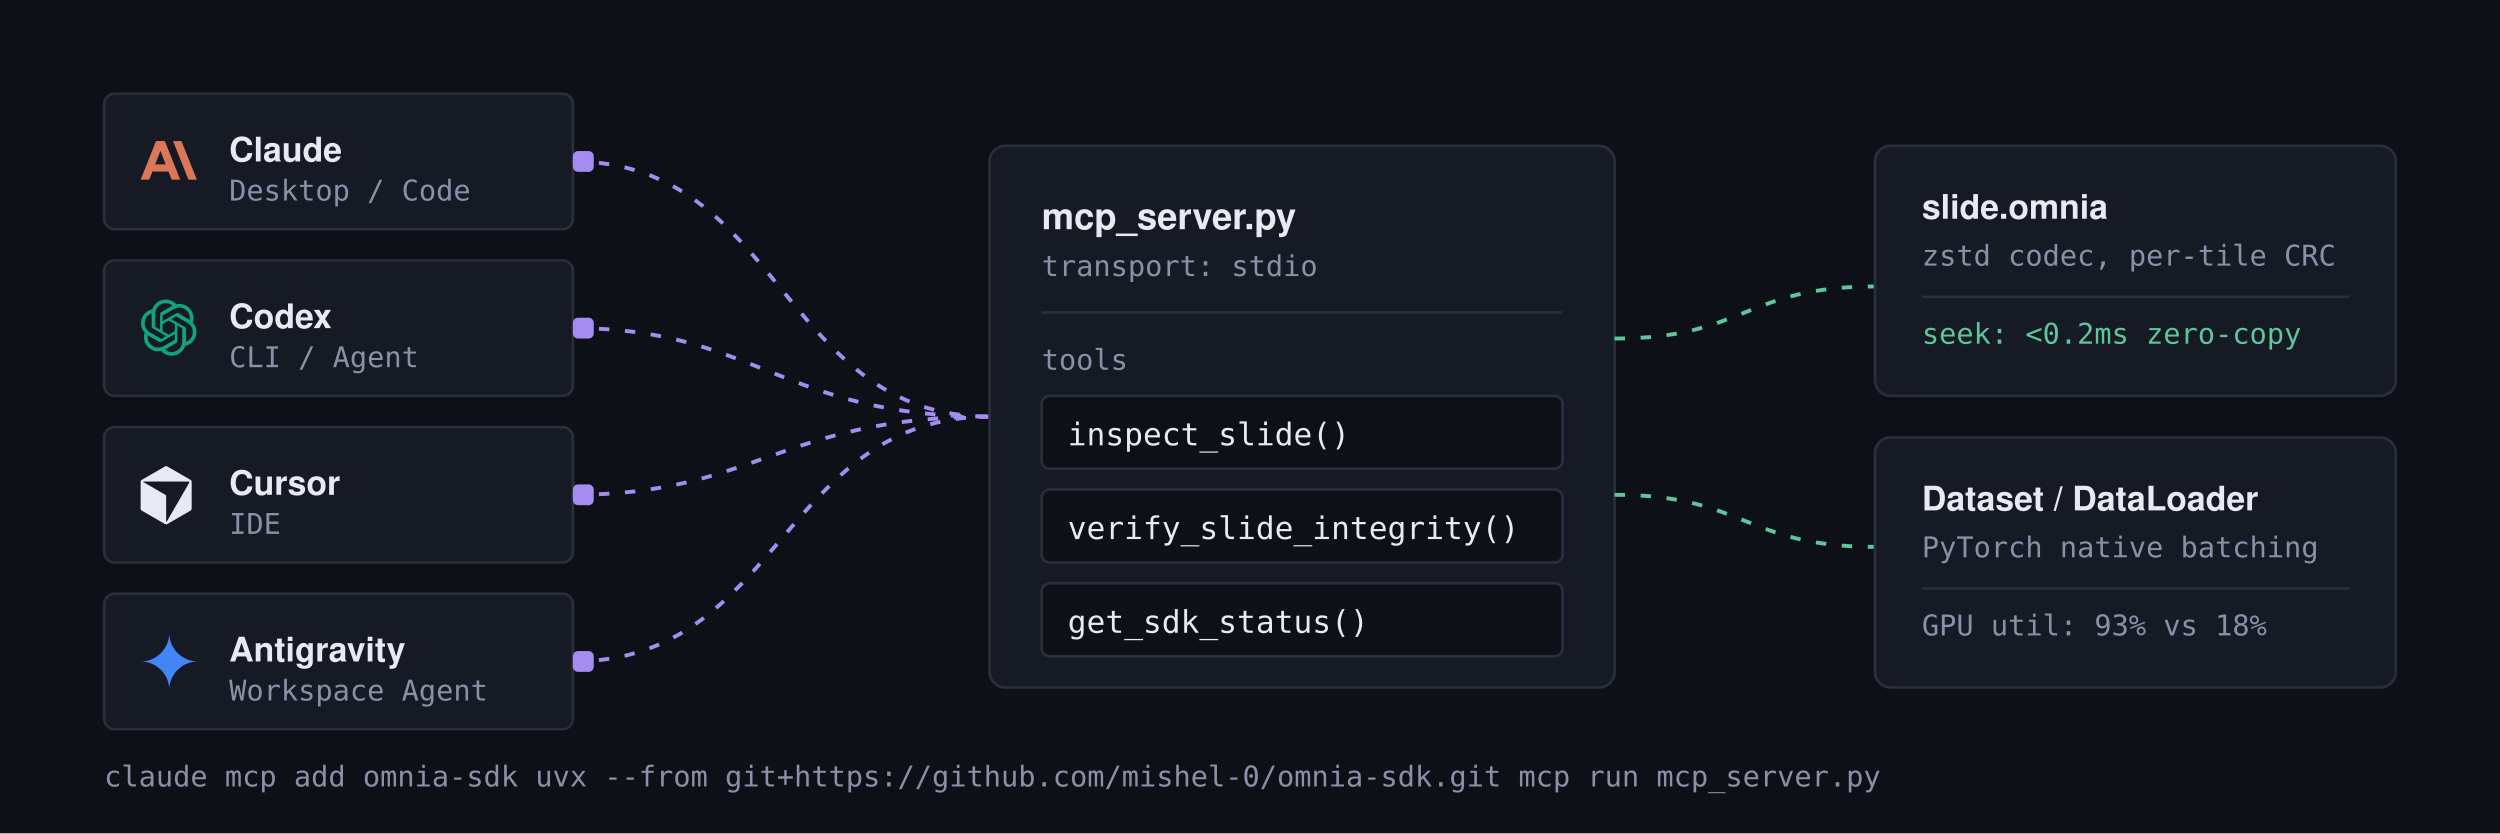
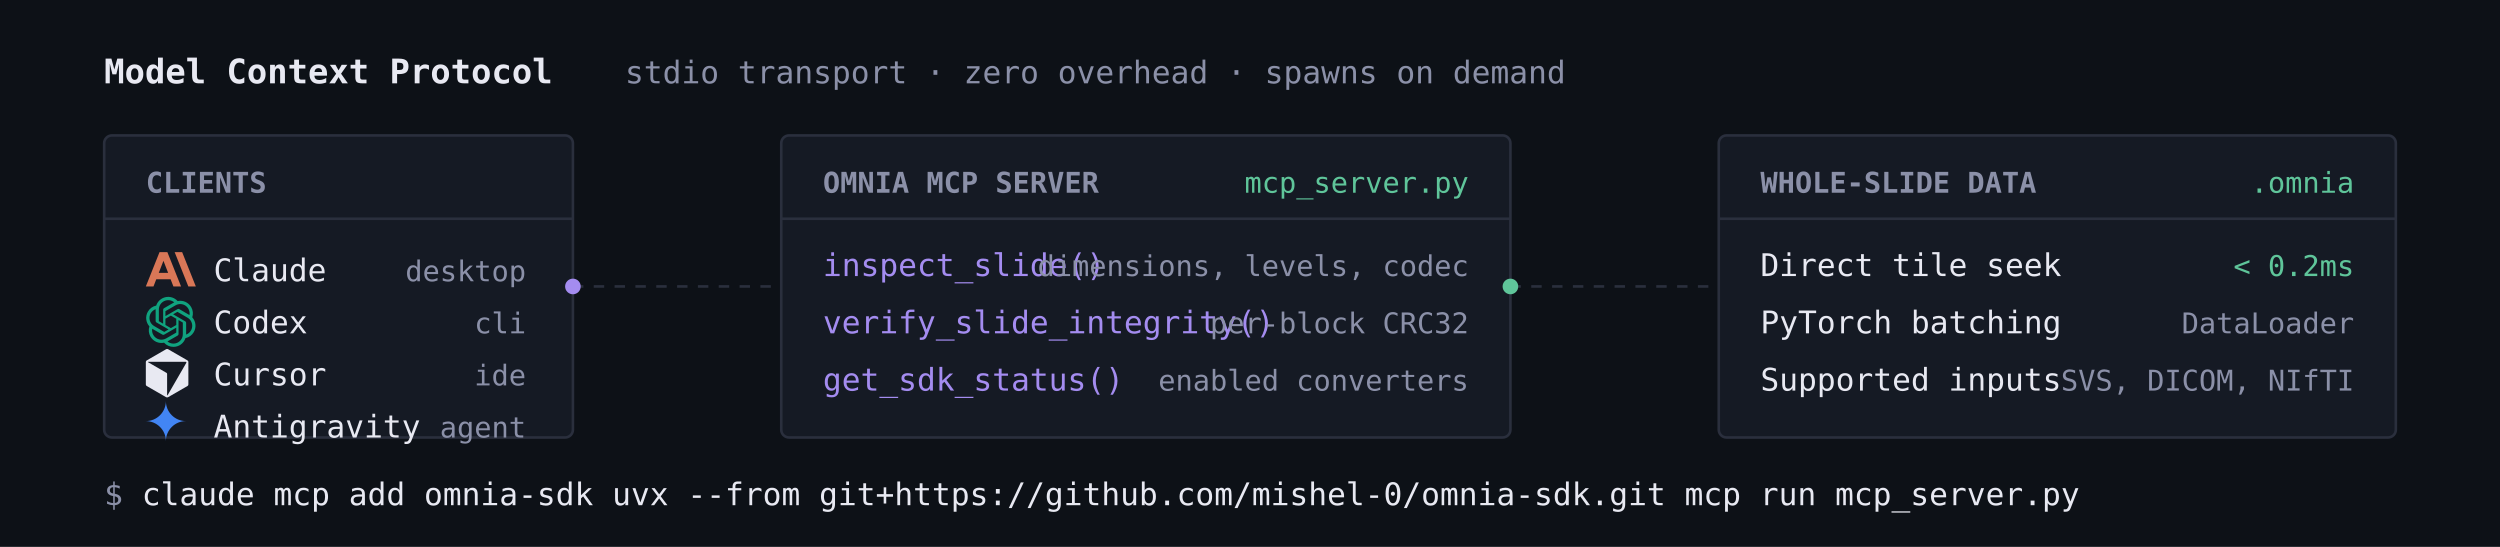
- <svg xmlns="http://www.w3.org/2000/svg" viewBox="0 0 960 320" width="960" height="320" role="img" aria-label="Omnia MCP stdio architecture connecting Claude, Codex, Cursor, and Antigravity">
+ <svg xmlns="http://www.w3.org/2000/svg" viewBox="0 0 960 210" width="960" height="210" role="img" aria-label="Omnia MCP stdio connection">
  <style>
- text { font-family: -apple-system, BlinkMacSystemFont, 'Segoe UI', Helvetica, Arial, sans-serif; }
- .m { font-family: ui-monospace, SFMono-Regular, Menlo, Consolas, monospace; }
- @keyframes dash { 0% { stroke-dashoffset: 24; } 100% { stroke-dashoffset: 0; } }
- @keyframes move-tile {
+ text { font-family: ui-monospace, SFMono-Regular, Menlo, Consolas, monospace; }
+ @keyframes dash { 0% { stroke-dashoffset: 16; } 100% { stroke-dashoffset: 0; } }
+ @keyframes dot {
  0% { transform: translateX(0); opacity: 0; }
-   10% { opacity: 1; }
-   90% { opacity: 1; }
-   100% { transform: translateX(200px); opacity: 0; }
+   15% { opacity: 1; }
+   85% { opacity: 1; }
+   100% { transform: translateX(78px); opacity: 0; }
}
- .wire { stroke-dasharray: 4 6; animation: dash 1.5s linear infinite; }
- .tile { animation: move-tile 2.5s cubic-bezier(0.4, 0, 0.2, 1) infinite; }
+ .wire { stroke: #2a2f3d; stroke-width: 1; stroke-dasharray: 4 4; animation: dash 1s linear infinite; }
+ .dot { animation: dot 2s linear infinite; fill: #a48cf0; }
@media (prefers-reduced-motion: reduce) { * { animation: none !important; } }
</style>
-   <rect width="960" height="320" fill="#0d1117" />
-   <g transform="translate(40, 36)">
-     <rect width="180" height="52" rx="4" fill="#151a24" stroke="#2a2f3d" />
-     <g transform="translate(14, 15) scale(0.9)" fill="#d97757">
+   <rect width="960" height="210" fill="#0d1117" />
+   <text x="40" y="32" font-size="13" font-weight="700" fill="#e8e9f2">Model Context Protocol</text>
+   <text x="240" y="32" font-size="12" fill="#8b90a8">stdio transport · zero overhead · spawns on demand</text>
+   <rect x="40" y="52" width="180" height="116" rx="3" fill="#151a24" stroke="#2a2f3d" />
+   <text x="56" y="74" font-size="11" font-weight="700" fill="#8b90a8">CLIENTS</text>
+   <line x1="40" y1="84" x2="220" y2="84" stroke="#2a2f3d" />
+   <g transform="translate(56, 94)">
+     <g transform="scale(0.8)" fill="#d97757">
      <path fill-rule="evenodd" d="M13.827 3.52h3.603L24 20h-3.603l-6.57-16.48zm-7.258 0h3.767L16.906 20h-3.674l-1.343-3.461H5.017l-1.344 3.46H0L6.57 3.522zm4.132 9.959L8.453 7.687 6.205 13.48H10.7z" />
    </g>
-     <text x="48" y="26" font-size="13" font-weight="600" fill="#e8e9f2">Claude</text>
-     <text x="48" y="41" class="m" font-size="11" fill="#8b90a8">Desktop / Code</text>
+     <text x="26" y="14" font-size="12" fill="#e8e9f2">Claude</text>
+     <text x="146" y="14" text-anchor="end" font-size="11" fill="#8b90a8">desktop</text>
  </g>
-   <g transform="translate(40, 100)">
-     <rect width="180" height="52" rx="4" fill="#151a24" stroke="#2a2f3d" />
-     <g transform="translate(14, 15) scale(0.9)" fill="#10a37f">
+   <g transform="translate(56, 114)">
+     <g transform="scale(0.8)" fill="#10a37f">
      <path d="M22.282 9.821a5.985 5.985 0 0 0-.516-4.911 6.046 6.046 0 0 0-6.51-2.9A6.065 6.065 0 0 0 4.981 4.182a5.985 5.985 0 0 0-3.998 2.9 6.046 6.046 0 0 0 .743 7.097 5.98 5.98 0 0 0 .511 4.911 6.051 6.051 0 0 0 6.515 2.9A5.985 5.985 0 0 0 13.26 24a6.056 6.056 0 0 0 5.772-4.206 5.989 5.989 0 0 0 3.998-2.9 6.056 6.056 0 0 0-.748-7.073zm-9.022 12.608a4.476 4.476 0 0 1-2.876-1.041l.142-.08 4.778-2.758a.795.795 0 0 0 .393-.681v-6.737l2.02 1.169a.071.071 0 0 1 .038.052v5.583a4.504 4.504 0 0 1-4.495 4.494zm-9.661-4.125a4.471 4.471 0 0 1-.535-3.014l.142.085 4.783 2.758a.771.771 0 0 0 .781 0l5.843-3.369v2.332a.08.08 0 0 1-.033.061L9.74 19.95a4.499 4.499 0 0 1-6.141-1.646zM2.341 7.896a4.485 4.485 0 0 1 2.365-1.973V11.6a.766.766 0 0 0 .388.676l5.814 3.354-2.02 1.169a.076.076 0 0 1-.071 0l-4.83-2.787A4.504 4.504 0 0 1 2.341 7.872zm16.596 3.856L13.104 8.364 15.119 7.2a.076.076 0 0 1 .071 0l4.83 2.791a4.494 4.494 0 0 1-.676 8.104v-5.677a.79.79 0 0 0-.407-.667zm2.011-3.023l-.142-.085-4.774-2.782a.776.776 0 0 0-.785 0L9.409 9.23V6.897a.066.066 0 0 1 .028-.061l4.83-2.787a4.499 4.499 0 0 1 6.68 4.66zM8.306 12.863l-2.02-1.164a.08.08 0 0 1-.038-.057V6.074a4.499 4.499 0 0 1 7.376-3.454l-.142.081L8.704 5.459a.795.795 0 0 0-.393.681zm1.098-2.365l2.602-1.5 2.607 1.5v2.999l-2.597 1.5-2.607-1.5Z" />
    </g>
-     <text x="48" y="26" font-size="13" font-weight="600" fill="#e8e9f2">Codex</text>
-     <text x="48" y="41" class="m" font-size="11" fill="#8b90a8">CLI / Agent</text>
+     <text x="26" y="14" font-size="12" fill="#e8e9f2">Codex</text>
+     <text x="146" y="14" text-anchor="end" font-size="11" fill="#8b90a8">cli</text>
  </g>
-   <g transform="translate(40, 164)">
-     <rect width="180" height="52" rx="4" fill="#151a24" stroke="#2a2f3d" />
-     <g transform="translate(14, 15) scale(0.042)" fill="#e8e9f2">
+   <g transform="translate(56, 134)">
+     <g transform="scale(0.035)" fill="#e8e9f2">
      <path d="M457.43 125.94 244.42 2.96a22.13 22.13 0 0 0-22.12 0L9.3 125.94C3.55 129.26 0 135.4 0 142.05v247.99c0 6.65 3.55 12.79 9.3 16.11l213.01 122.98a22.13 22.13 0 0 0 22.12 0l213.01-122.98c5.75-3.32 9.3-9.46 9.3-16.11V142.05c0-6.65-3.55-12.79-9.3-16.11zm-13.38 26.05L238.42 508.15c-1.39 2.4-5.06 1.42-5.06-1.36V273.58c0-4.66-2.49-8.97-6.53-11.31L24.87 145.67c-2.4-1.39-1.42-5.06 1.36-5.06h411.26c5.84 0 9.49 6.33 6.57 11.39h-.01Z" />
    </g>
-     <text x="48" y="26" font-size="13" font-weight="600" fill="#e8e9f2">Cursor</text>
-     <text x="48" y="41" class="m" font-size="11" fill="#8b90a8">IDE</text>
+     <text x="26" y="14" font-size="12" fill="#e8e9f2">Cursor</text>
+     <text x="146" y="14" text-anchor="end" font-size="11" fill="#8b90a8">ide</text>
  </g>
-   <g transform="translate(40, 228)">
-     <rect width="180" height="52" rx="4" fill="#151a24" stroke="#2a2f3d" />
-     <g transform="translate(14, 15)" fill="#4285f4">
+   <g transform="translate(56, 154)">
+     <g transform="scale(0.7)" fill="#4285f4">
      <path d="M11 0C11 6.075 6.075 11 0 11c6.075 0 11 4.925 11 11 0-6.075 4.925-11 11-11-6.075 0-11-4.925-11-11z" />
    </g>
-     <text x="48" y="26" font-size="13" font-weight="600" fill="#e8e9f2">Antigravity</text>
-     <text x="48" y="41" class="m" font-size="11" fill="#8b90a8">Workspace Agent</text>
+     <text x="26" y="14" font-size="12" fill="#e8e9f2">Antigravity</text>
+     <text x="146" y="14" text-anchor="end" font-size="11" fill="#8b90a8">agent</text>
  </g>
-   <g stroke="#2a2f3d" stroke-width="1.5" fill="none">
-     <path d="M 220 62 C 300 62, 300 160, 380 160" class="wire" stroke="#a48cf0" />
-     <path d="M 220 126 C 290 126, 300 160, 380 160" class="wire" stroke="#a48cf0" />
-     <path d="M 220 190 C 290 190, 300 160, 380 160" class="wire" stroke="#a48cf0" />
-     <path d="M 220 254 C 300 254, 300 160, 380 160" class="wire" stroke="#a48cf0" />
-   </g>
-   <g fill="#a48cf0">
-     <rect class="tile" style="animation-delay: 0.0s" x="220" y="58" width="8" height="8" rx="2" />
-     <rect class="tile" style="animation-delay: 0.6s" x="220" y="122" width="8" height="8" rx="2" />
-     <rect class="tile" style="animation-delay: 1.2s" x="220" y="186" width="8" height="8" rx="2" />
-     <rect class="tile" style="animation-delay: 1.8s" x="220" y="250" width="8" height="8" rx="2" />
-   </g>
-   <g transform="translate(380, 56)">
-     <rect width="240" height="208" rx="6" fill="#151a24" stroke="#2a2f3d" />
-     <text x="20" y="32" font-size="14" font-weight="700" fill="#e8e9f2">mcp_server.py</text>
-     <text x="20" y="50" class="m" font-size="11" fill="#8b90a8">transport: stdio</text>
-     <line x1="20" y1="64" x2="220" y2="64" stroke="#2a2f3d" />
-     <text x="20" y="86" class="m" font-size="11" fill="#8b90a8">tools</text>
-     <rect x="20" y="96" width="200" height="28" rx="3" fill="#0d1117" stroke="#2a2f3d" />
-     <text x="30" y="115" class="m" font-size="12" fill="#e8e9f2">inspect_slide()</text>
-     <rect x="20" y="132" width="200" height="28" rx="3" fill="#0d1117" stroke="#2a2f3d" />
-     <text x="30" y="151" class="m" font-size="12" fill="#e8e9f2">verify_slide_integrity()</text>
-     <rect x="20" y="168" width="200" height="28" rx="3" fill="#0d1117" stroke="#2a2f3d" />
-     <text x="30" y="187" class="m" font-size="12" fill="#e8e9f2">get_sdk_status()</text>
-   </g>
-   <g stroke="#2a2f3d" stroke-width="1.5" fill="none">
-     <path d="M 620 130 C 670 130, 670 110, 720 110" class="wire" stroke="#5fc59a" />
-     <path d="M 620 190 C 670 190, 670 210, 720 210" class="wire" stroke="#5fc59a" />
-   </g>
-   <g transform="translate(720, 56)">
-     <g transform="translate(0, 0)">
-       <rect width="200" height="96" rx="6" fill="#151a24" stroke="#2a2f3d" />
-       <text x="18" y="28" font-size="13" font-weight="700" fill="#e8e9f2">slide.omnia</text>
-       <text x="18" y="46" class="m" font-size="11" fill="#8b90a8">zstd codec, per-tile CRC</text>
-       <line x1="18" y1="58" x2="182" y2="58" stroke="#2a2f3d" />
-       <text x="18" y="76" class="m" font-size="11" fill="#5fc59a">seek: &lt;0.2ms zero-copy</text>
-     </g>
-     <g transform="translate(0, 112)">
-       <rect width="200" height="96" rx="6" fill="#151a24" stroke="#2a2f3d" />
-       <text x="18" y="28" font-size="13" font-weight="700" fill="#e8e9f2">Dataset / DataLoader</text>
-       <text x="18" y="46" class="m" font-size="11" fill="#8b90a8">PyTorch native batching</text>
-       <line x1="18" y1="58" x2="182" y2="58" stroke="#2a2f3d" />
-       <text x="18" y="76" class="m" font-size="11" fill="#8b90a8">GPU util: 93% vs 18%</text>
-     </g>
-   </g>
-   <text x="40" y="302" class="m" font-size="11" fill="#8b90a8">claude mcp add omnia-sdk uvx --from git+https://github.com/mishel-0/omnia-sdk.git mcp run mcp_server.py</text>
+   <line x1="220" y1="110" x2="300" y2="110" class="wire" />
+   <circle cx="220" cy="110" r="3" class="dot" />
+   <rect x="300" y="52" width="280" height="116" rx="3" fill="#151a24" stroke="#2a2f3d" />
+   <text x="316" y="74" font-size="11" font-weight="700" fill="#8b90a8">OMNIA MCP SERVER</text>
+   <text x="564" y="74" text-anchor="end" font-size="11" fill="#5fc59a">mcp_server.py</text>
+   <line x1="300" y1="84" x2="580" y2="84" stroke="#2a2f3d" />
+   <text x="316" y="106" font-size="12" fill="#a48cf0">inspect_slide()</text>
+   <text x="564" y="106" text-anchor="end" font-size="11" fill="#8b90a8">dimensions, levels, codec</text>
+   <text x="316" y="128" font-size="12" fill="#a48cf0">verify_slide_integrity()</text>
+   <text x="564" y="128" text-anchor="end" font-size="11" fill="#8b90a8">per-block CRC32</text>
+   <text x="316" y="150" font-size="12" fill="#a48cf0">get_sdk_status()</text>
+   <text x="564" y="150" text-anchor="end" font-size="11" fill="#8b90a8">enabled converters</text>
+   <line x1="580" y1="110" x2="660" y2="110" class="wire" />
+   <circle cx="580" cy="110" r="3" class="dot" style="animation-delay: 1s; fill: #5fc59a;" />
+   <rect x="660" y="52" width="260" height="116" rx="3" fill="#151a24" stroke="#2a2f3d" />
+   <text x="676" y="74" font-size="11" font-weight="700" fill="#8b90a8">WHOLE-SLIDE DATA</text>
+   <text x="904" y="74" text-anchor="end" font-size="11" fill="#5fc59a">.omnia</text>
+   <line x1="660" y1="84" x2="920" y2="84" stroke="#2a2f3d" />
+   <text x="676" y="106" font-size="12" fill="#e8e9f2">Direct tile seek</text>
+   <text x="904" y="106" text-anchor="end" font-size="11" fill="#5fc59a">&lt; 0.2ms</text>
+   <text x="676" y="128" font-size="12" fill="#e8e9f2">PyTorch batching</text>
+   <text x="904" y="128" text-anchor="end" font-size="11" fill="#8b90a8">DataLoader</text>
+   <text x="676" y="150" font-size="12" fill="#e8e9f2">Supported inputs</text>
+   <text x="904" y="150" text-anchor="end" font-size="11" fill="#8b90a8">SVS, DICOM, NIfTI</text>
+   <text x="40" y="194" font-size="12" fill="#8b90a8">$ <tspan fill="#e8e9f2">claude mcp add omnia-sdk uvx --from git+https://github.com/mishel-0/omnia-sdk.git mcp run mcp_server.py</tspan>
+   </text>
</svg>
